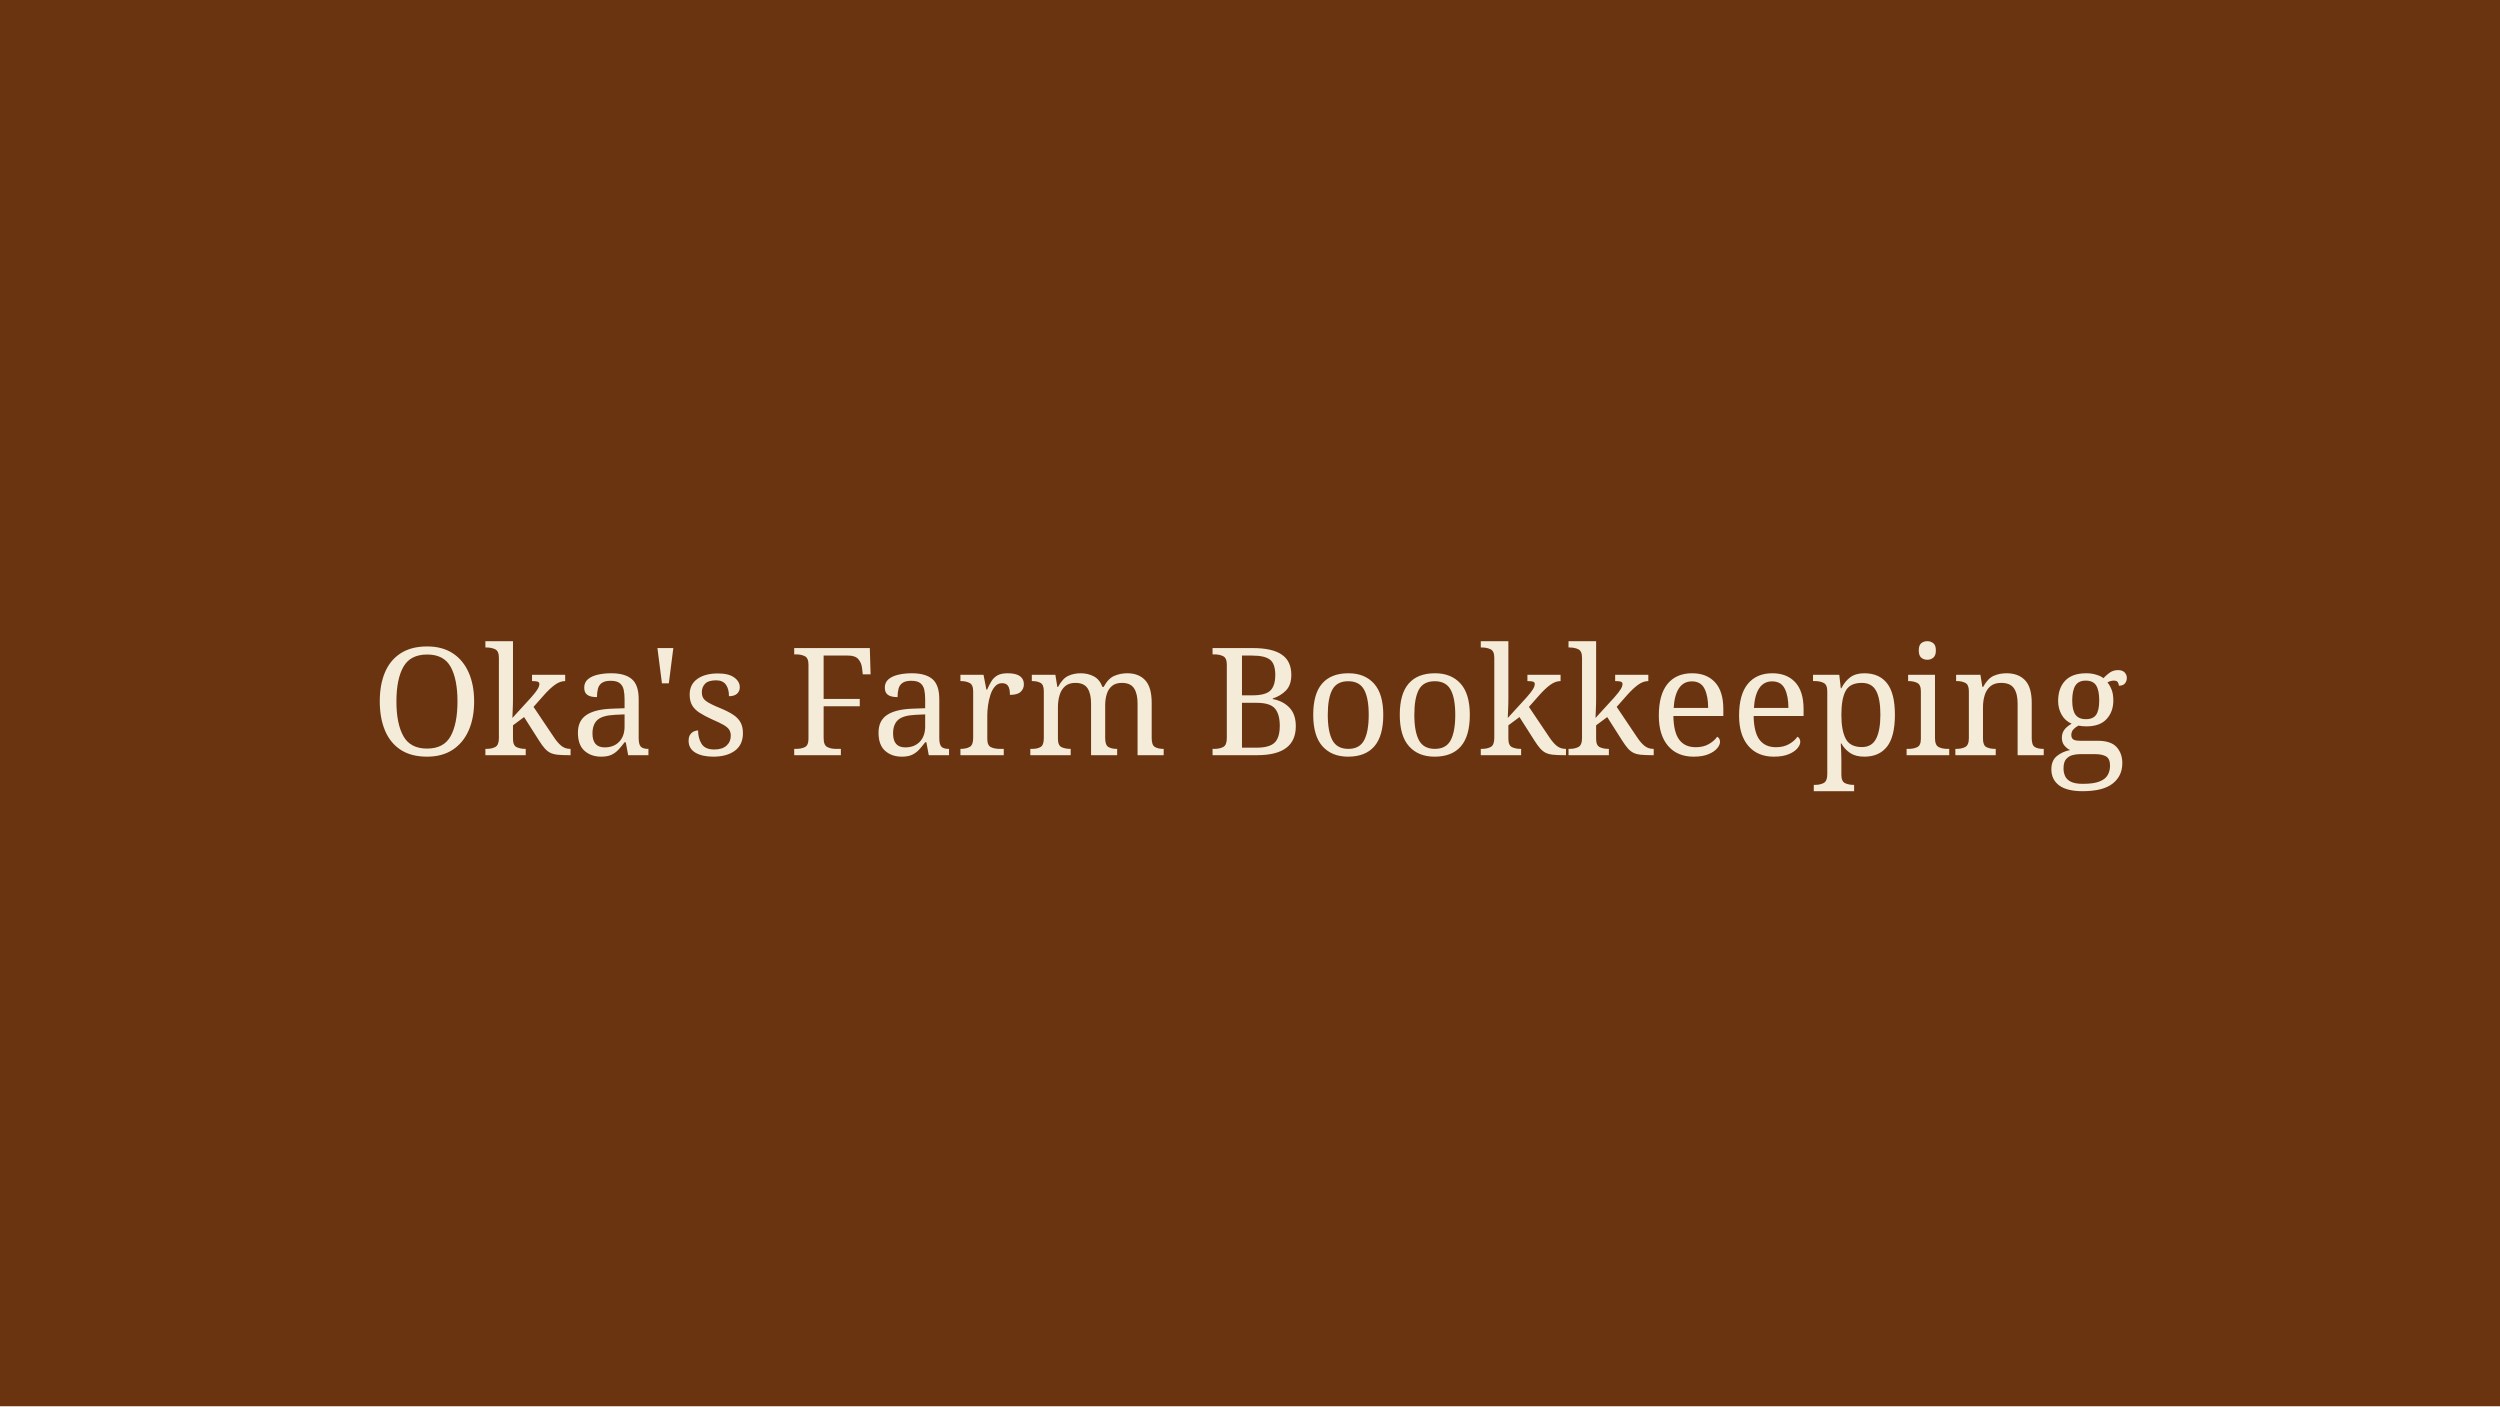
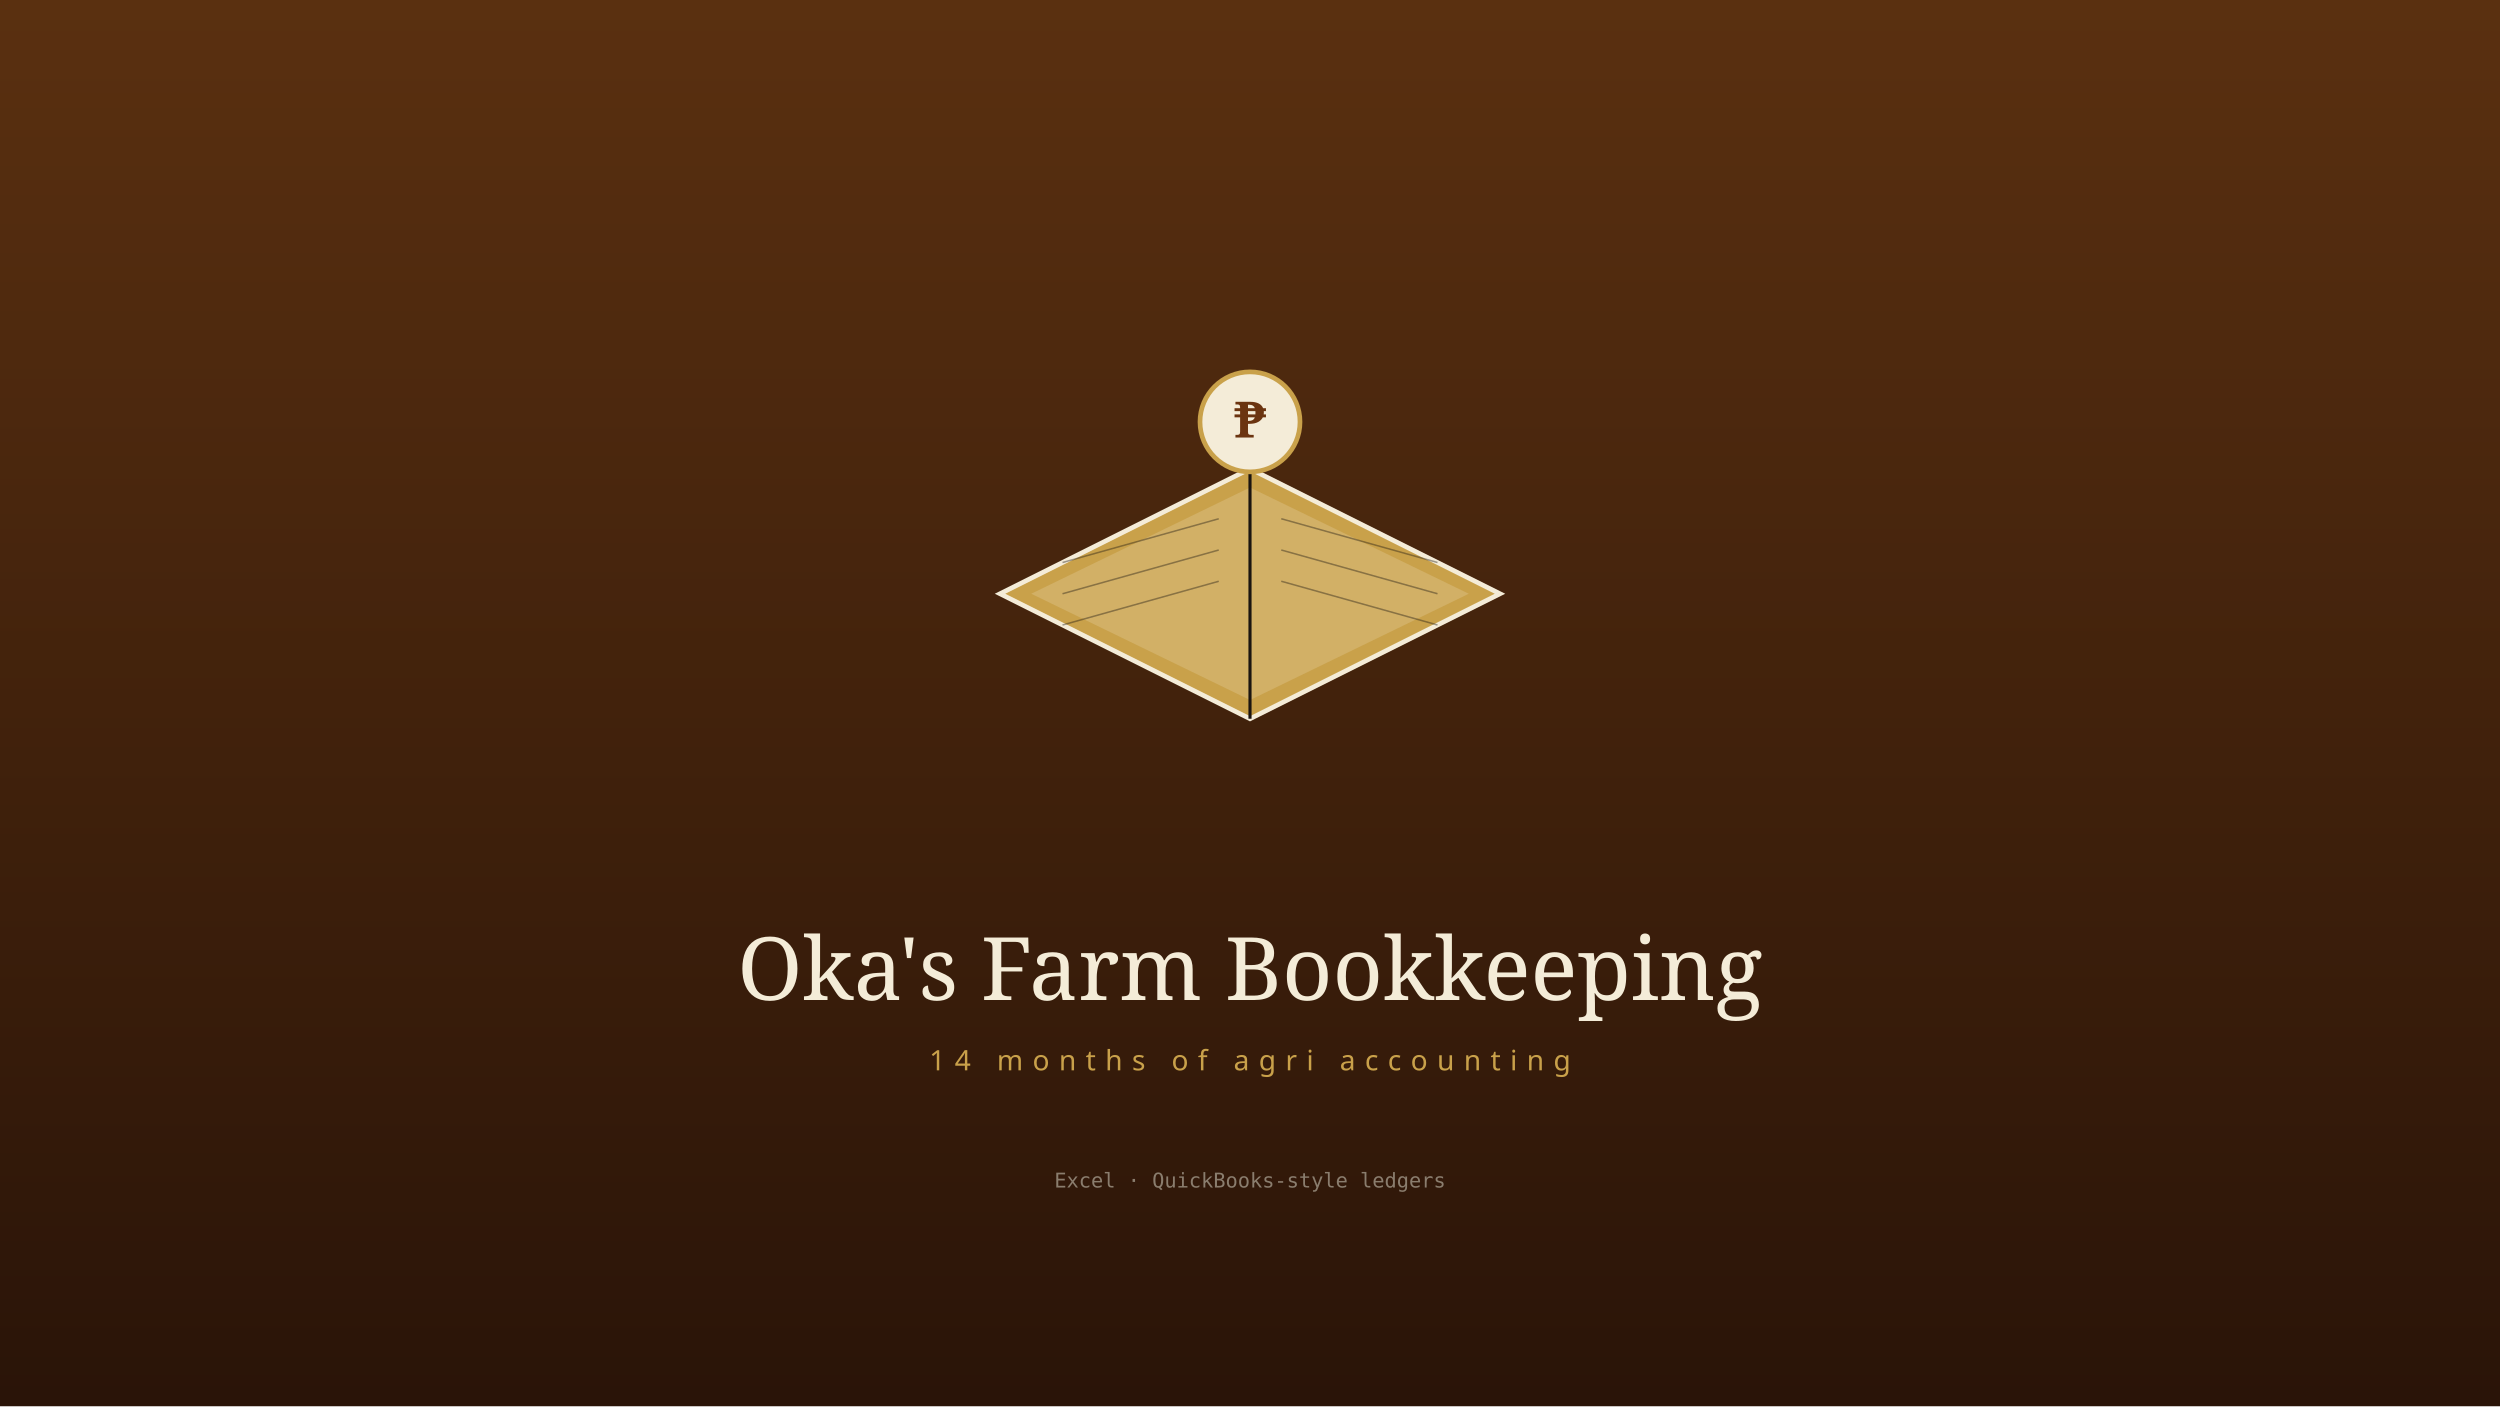
<svg xmlns="http://www.w3.org/2000/svg" width="1600" height="900" viewBox="0 0 1600 900">
-   <rect width="1600" height="900" fill="#6b3410" />
-   <text x="50%" y="50%" dominant-baseline="middle" text-anchor="middle" font-family="Fraunces, Georgia, serif" font-size="96" font-weight="500" fill="#f4ecd8">Oka's Farm Bookkeeping</text>
+   <defs>
+     <linearGradient id="bg" x1="0" y1="0" x2="0" y2="1">
+       <stop offset="0%" stop-color="#5a3010" />
+       <stop offset="100%" stop-color="#2a1408" />
+     </linearGradient>
+   </defs>
+   <rect width="1600" height="900" fill="url(#bg)" />
+   <g transform="translate(800, 380)">
+     <path d="M -160 0 L 0 -80 L 160 0 L 0 80 Z" fill="#c9a14a" stroke="#f4ecd8" stroke-width="3" />
+     <path d="M -140 0 L 0 -68 L 140 0 L 0 68 Z" fill="#f4ecd8" opacity="0.2" />
+     <line x1="0" y1="-80" x2="0" y2="80" stroke="#1a1410" stroke-width="2" />
+     <g stroke="#1a1410" stroke-width="1" opacity="0.4">
+       <line x1="-120" y1="-20" x2="-20" y2="-48" />
+       <line x1="-120" y1="0" x2="-20" y2="-28" />
+       <line x1="-120" y1="20" x2="-20" y2="-8" />
+       <line x1="20" y1="-48" x2="120" y2="-20" />
+       <line x1="20" y1="-28" x2="120" y2="0" />
+       <line x1="20" y1="-8" x2="120" y2="20" />
+     </g>
+     <circle cx="0" cy="-110" r="32" fill="#f4ecd8" stroke="#c9a14a" stroke-width="3" />
+     <text x="0" y="-100" font-family="Fraunces, Georgia, serif" font-size="32" font-weight="600" fill="#6b3410" text-anchor="middle">₱</text>
+   </g>
+   <text x="800" y="640" font-family="Fraunces, Georgia, serif" font-size="56" font-weight="500" fill="#f4ecd8" text-anchor="middle">Oka's Farm Bookkeeping</text>
+   <text x="800" y="685" font-family="'Inter Tight', sans-serif" font-size="18" fill="#c9a14a" text-anchor="middle" letter-spacing="6" text-transform="uppercase">14 months of agri accounting</text>
+   <text x="800" y="760" font-family="'JetBrains Mono', monospace" font-size="13" fill="#8a7d6e" text-anchor="middle">Excel · QuickBooks-style ledgers</text>
</svg>
